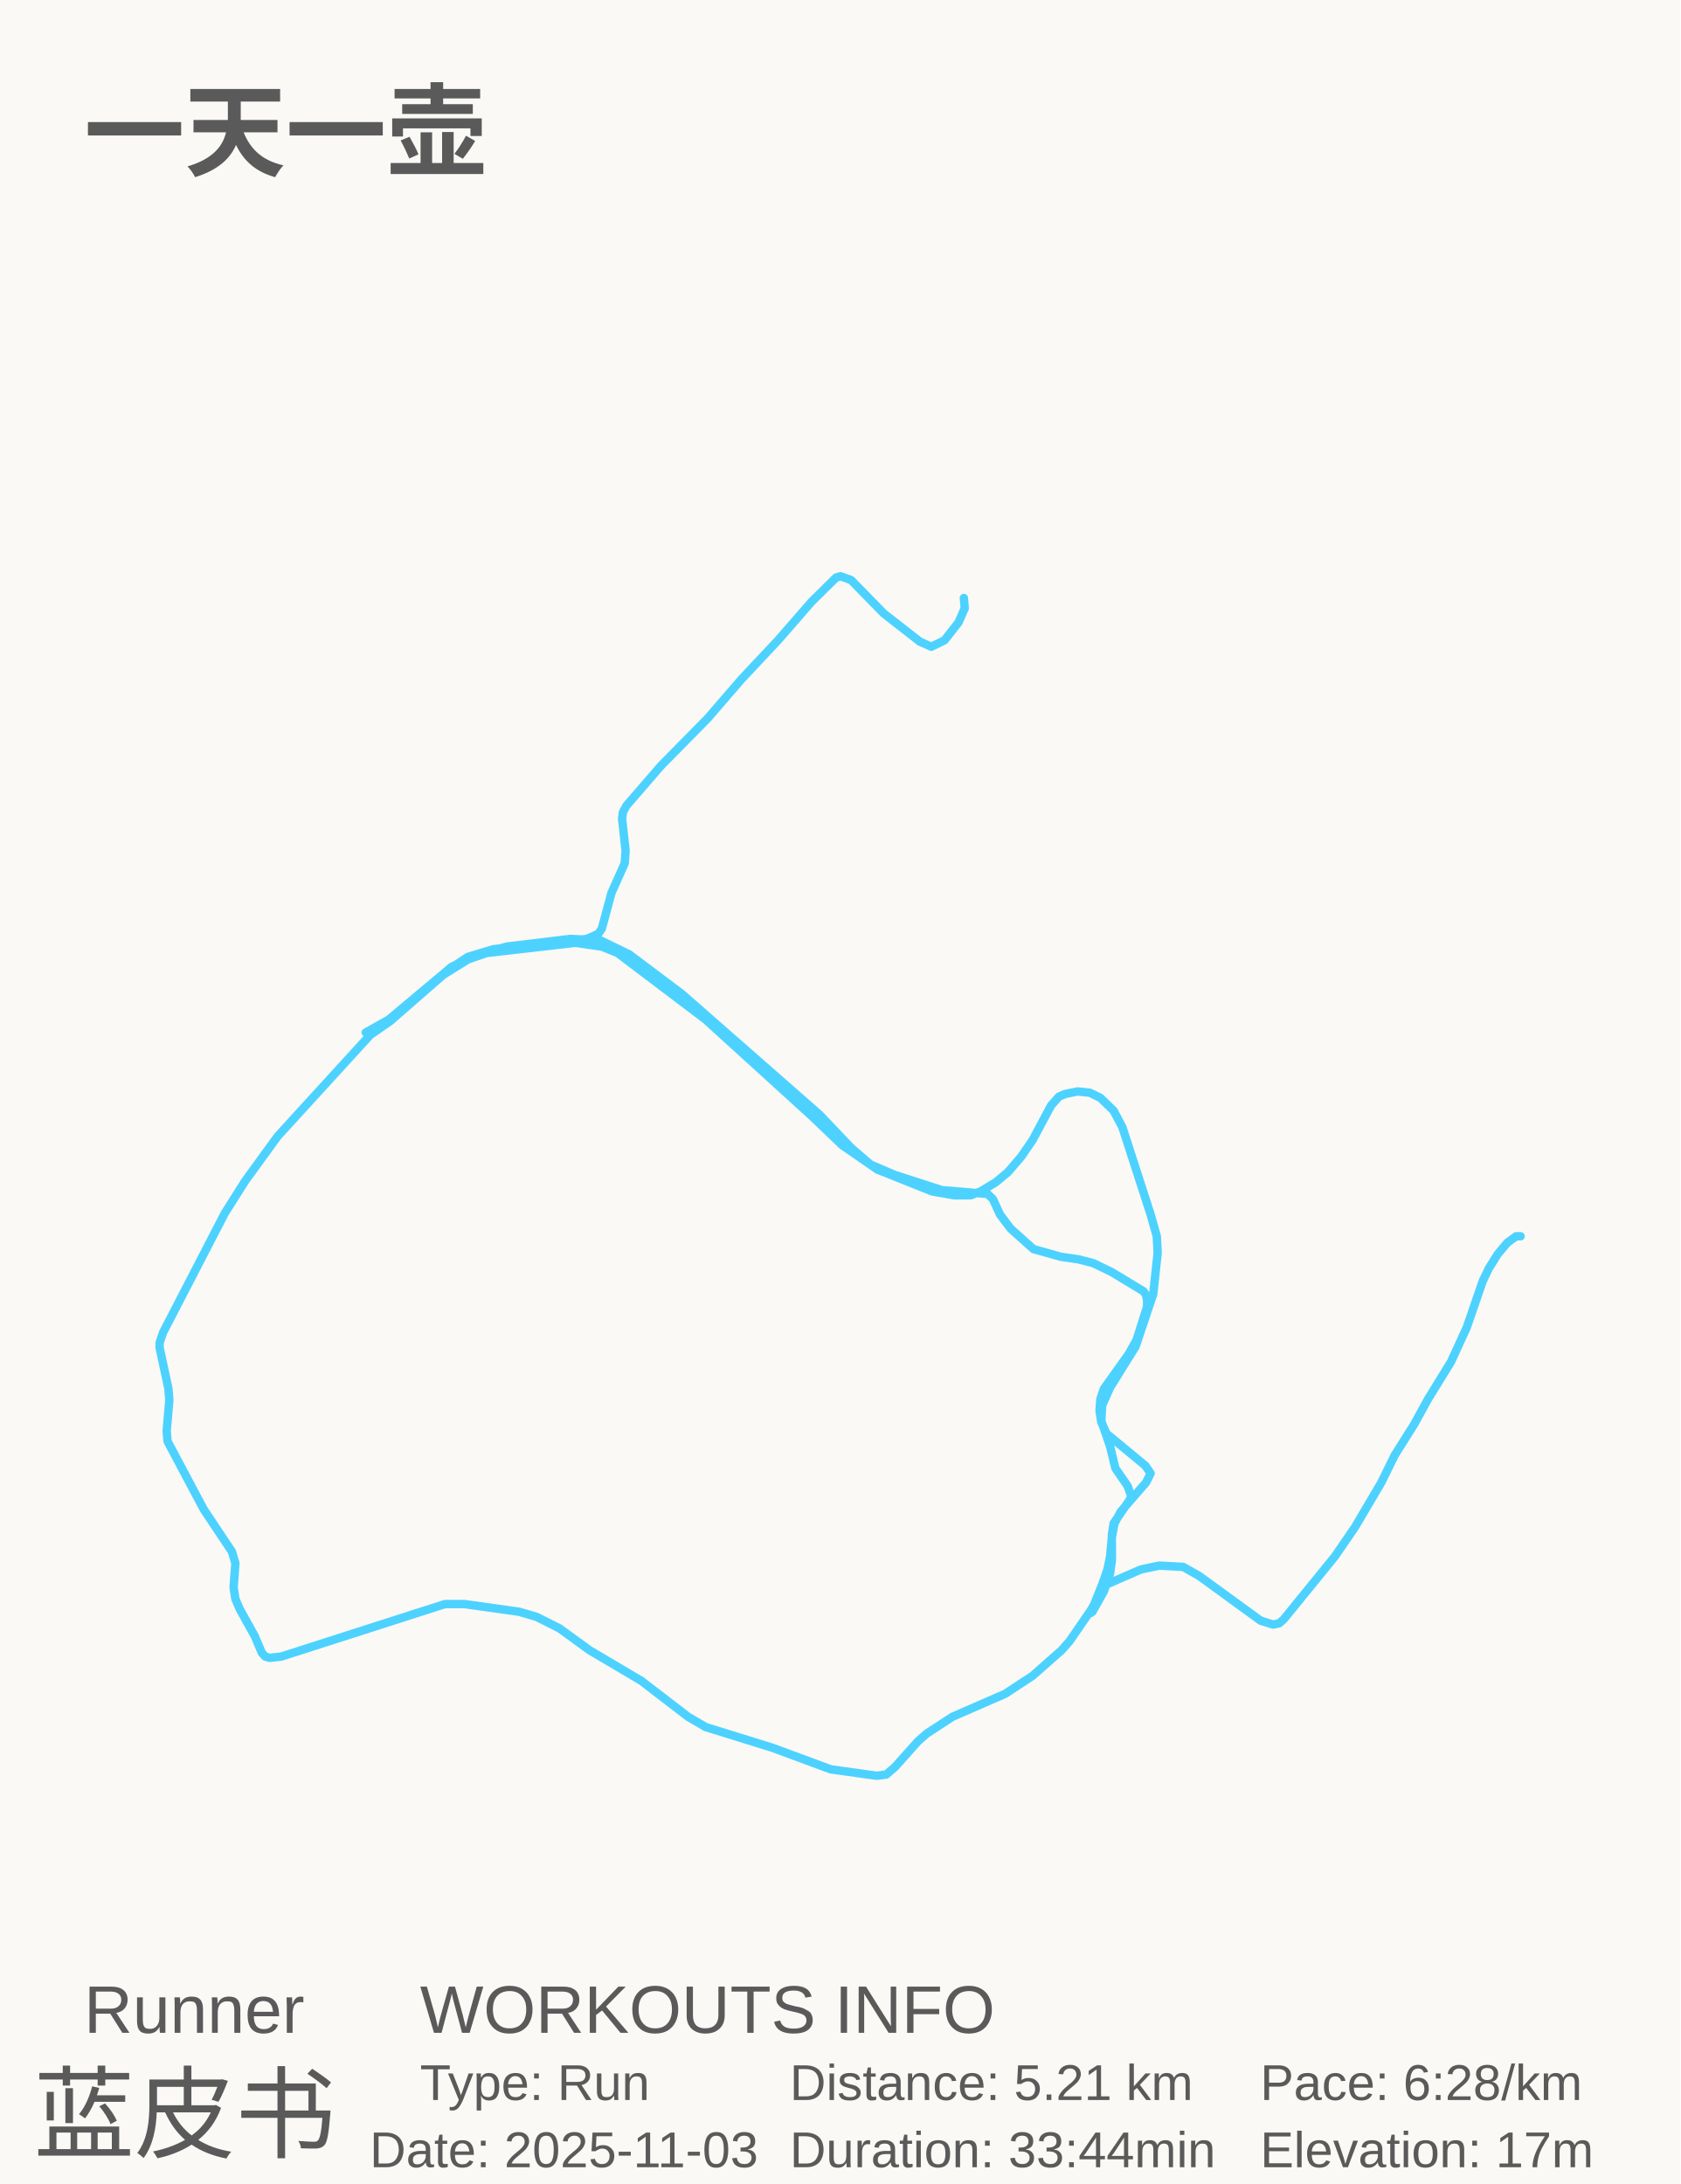
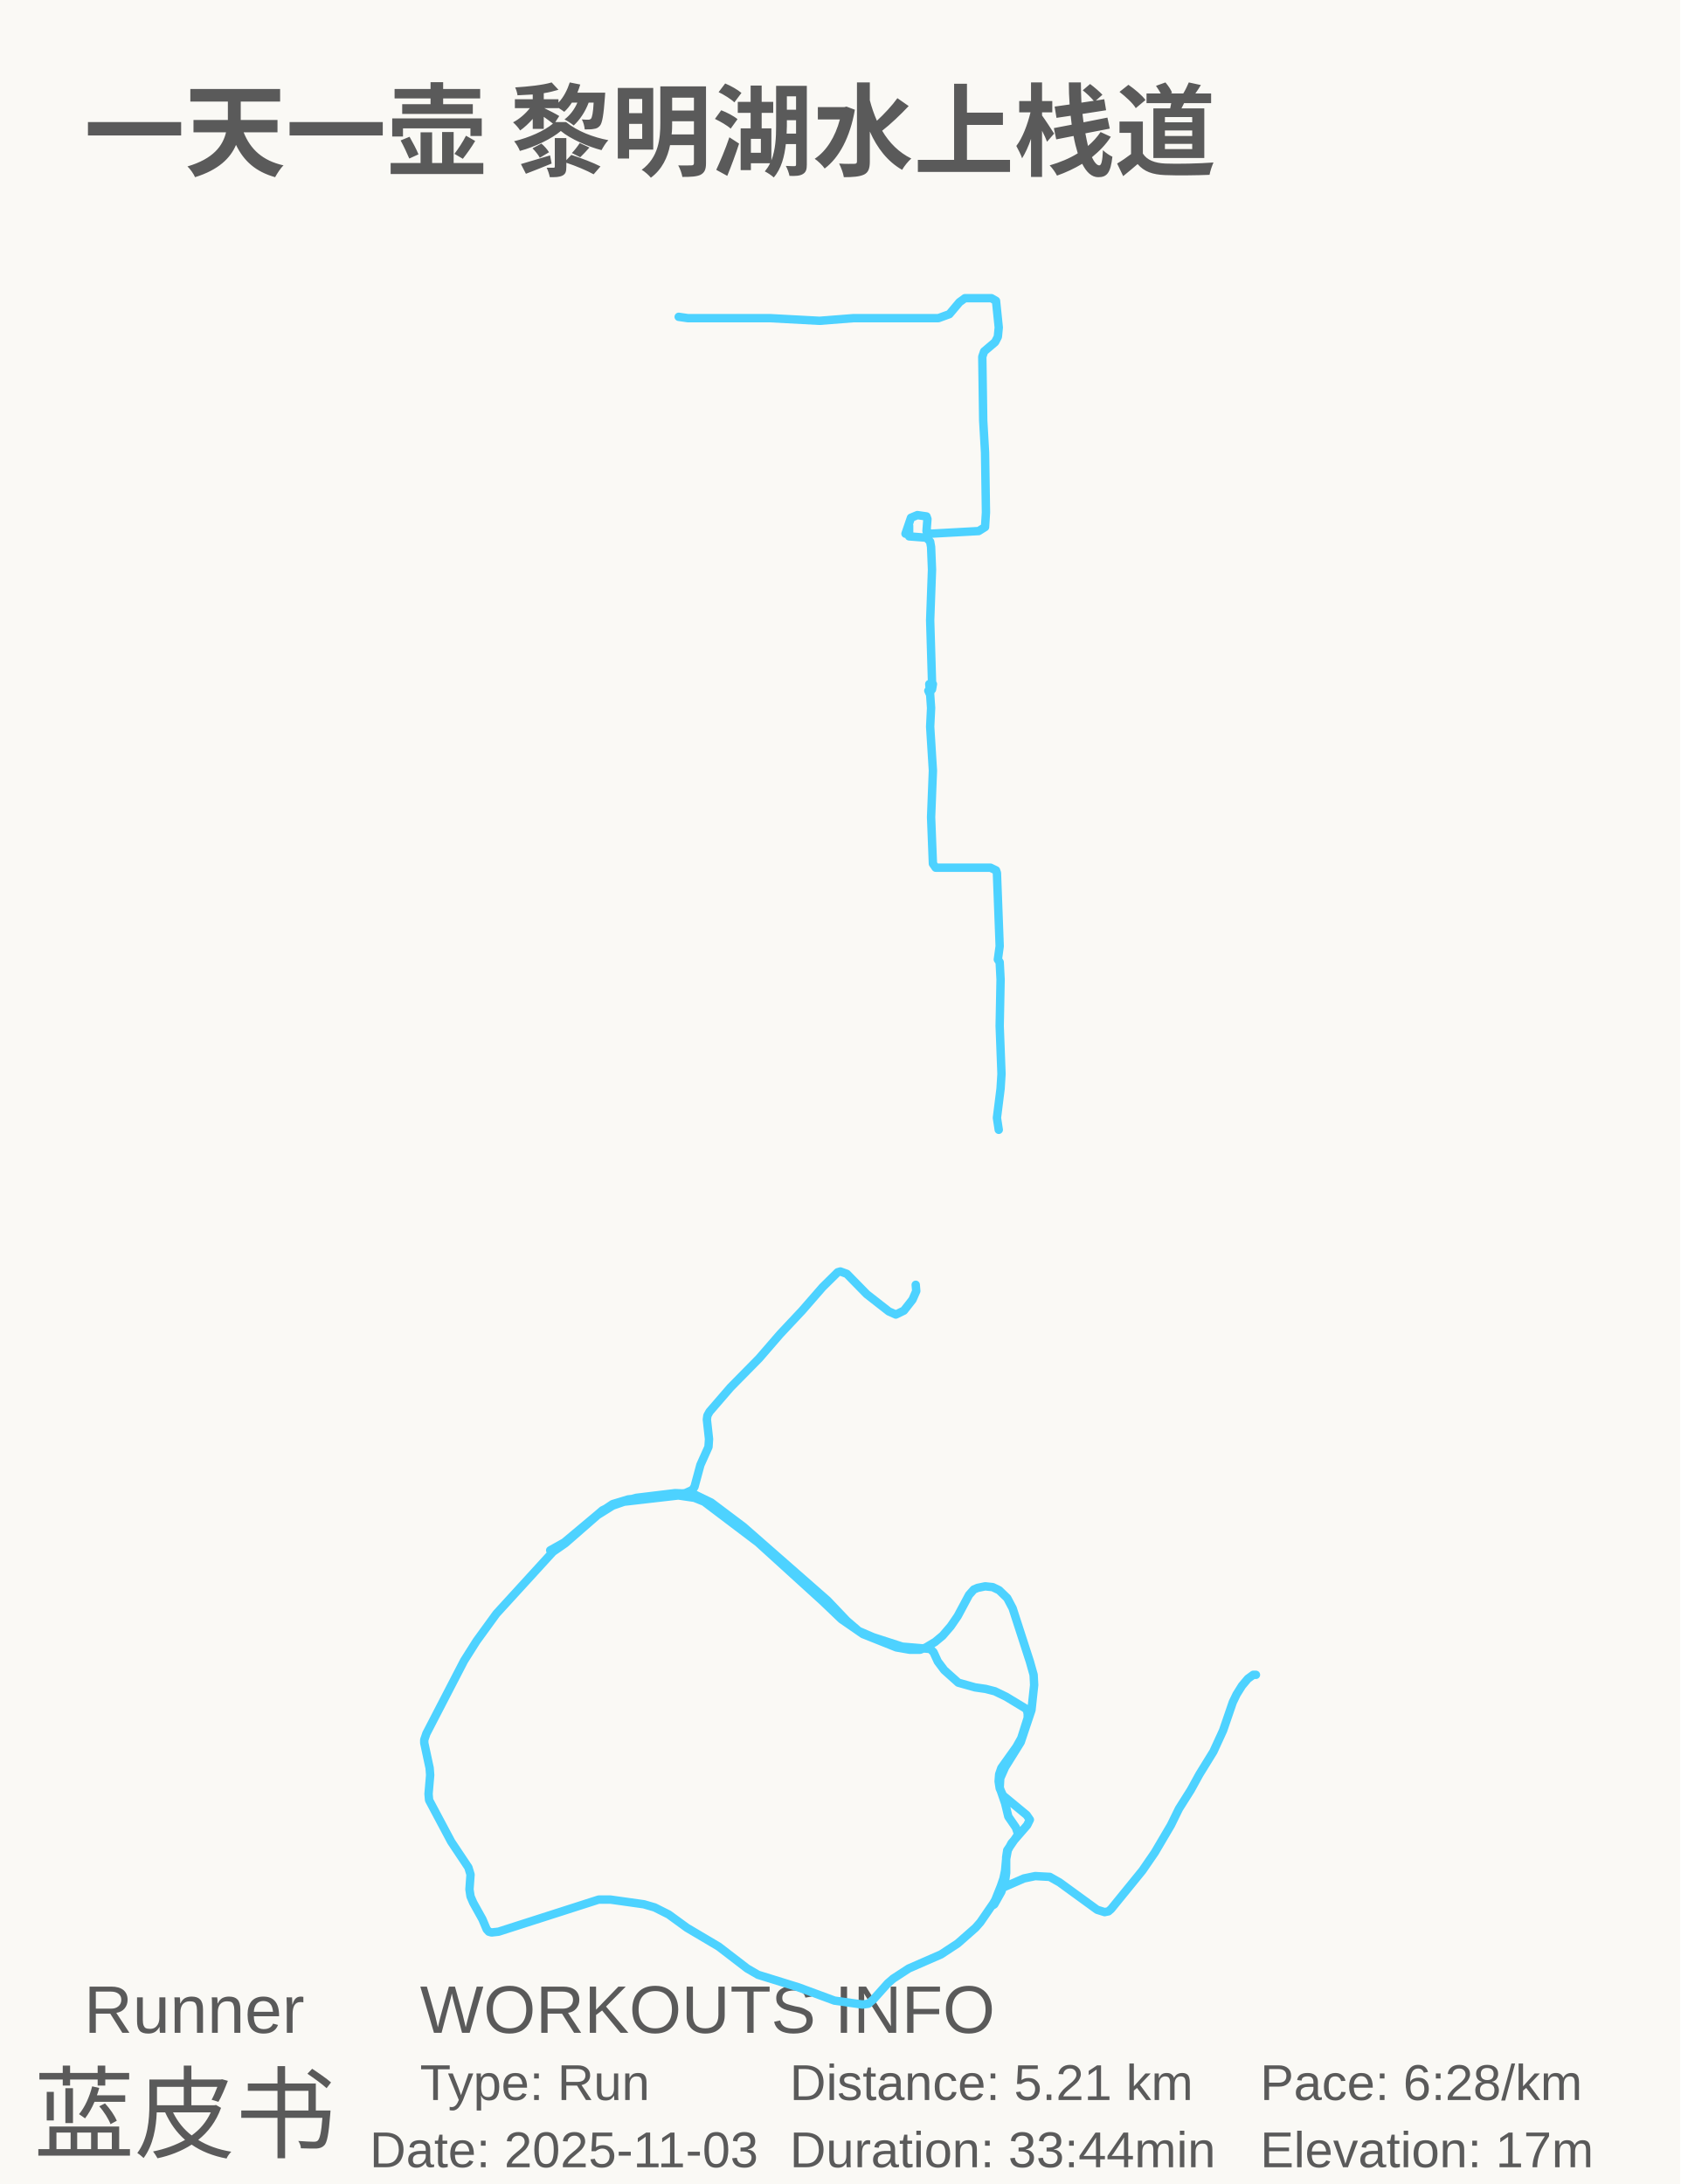
<svg xmlns="http://www.w3.org/2000/svg" baseProfile="full" height="130mm" version="1.1" viewBox="0,0,100,130" width="100mm">
  <defs />
  <rect fill="#FAF9F5" height="130" width="100" x="0" y="0" />
-   <text fill="#5A5A5A" style="font-size:6px; font-family:Arial; font-weight:bold;color:#0ed45e;" x="5" y="10">一天一壶</text>
+   <text fill="#5A5A5A" style="font-size:6px; font-family:Arial; font-weight:bold;color:#0ed45e;" x="5" y="10">一天一壶 黎明湖水上栈道</text>
  <text fill="#5A5A5A" style="font-size:4px; font-family:Arial" x="5" y="121">Runner</text>
  <text fill="#5A5A5A" style="font-size:6px; font-family:Arial" x="2" y="128">蓝皮书</text>
  <text fill="#5A5A5A" style="font-size:4px; font-family:Arial" x="25" y="121">WORKOUTS INFO</text>
  <text fill="#5A5A5A" style="font-size:3px; font-family:Arial" x="25" y="125">Type: Run</text>
  <text fill="#5A5A5A" style="font-size:3px; font-family:Arial" x="22" y="129">Date: 2025-11-03</text>
  <text fill="#5A5A5A" style="font-size:3px; font-family:Arial" x="47" y="125">Distance: 5.21 km</text>
  <text fill="#5A5A5A" style="font-size:3px; font-family:Arial" x="47" y="129">Duration: 33:44min</text>
  <text fill="#5A5A5A" style="font-size:3px; font-family:Arial" x="75" y="125">Pace: 6:28/km</text>
  <text fill="#5A5A5A" style="font-size:3px; font-family:Arial" x="75" y="129">Elevation: 17m</text>
-   <polyline fill="none" points="90.5,73.587 90.238,73.587 89.714,73.968 89.137,74.655 88.613,75.494 88.246,76.257 87.302,79.003 86.358,81.062 84.995,83.275 84.156,84.8 83.003,86.631 82.217,88.233 80.644,90.903 79.438,92.657 76.397,96.395 76.135,96.623 75.768,96.7 75.034,96.471 71.364,93.801 70.42,93.267 69.005,93.191 67.904,93.42 65.807,94.335 64.916,95.861 63.657,97.691 63.185,98.225 61.455,99.751 59.83,100.819 56.684,102.192 55.164,103.183 54.64,103.641 53.277,105.167 52.752,105.624 52.176,105.7 49.45,105.319 45.937,104.022 42.005,102.802 40.956,102.192 38.178,100.056 35.084,98.225 33.302,96.929 31.939,96.242 30.89,95.937 27.64,95.479 26.486,95.479 16.735,98.607 16.053,98.683 15.791,98.607 15.582,98.378 15.162,97.386 14.271,95.784 14.009,95.174 13.904,94.488 14.009,93.038 13.799,92.352 12.121,89.835 9.972,85.792 9.919,85.182 10.077,83.351 10.024,82.664 9.5,80.223 9.5,79.918 9.71,79.308 13.38,72.214 14.585,70.307 16.525,67.637 22.03,61.61 23.236,60.771 26.382,58.025 27.85,57.11 28.95,56.728 34.246,56.118 35.818,56.347 36.762,56.728 42.005,60.695 48.296,66.416 50.131,68.171 52.228,69.62 55.479,70.917 56.789,71.146 57.785,71.146 58.362,70.917 59.253,70.383 59.987,69.773 60.774,68.857 61.455,67.866 62.556,65.806 63.028,65.272 63.395,65.119 64.129,64.967 64.863,65.043 65.492,65.348 66.279,66.111 66.803,67.103 68.481,72.29 68.848,73.587 68.9,74.578 68.638,77.02 67.589,80.147 66.069,82.588 65.597,83.656 65.545,84.571 66.069,86.097 66.383,87.394 67.117,88.462 67.327,89.072 67.222,89.301 66.279,90.674 66.174,91.36 66.174,92.886 66.069,93.649 65.702,94.717 65.02,95.937 64.916,96.013 65.65,94.183 65.912,93.42 66.069,92.657 66.174,91.513 66.331,90.674 66.698,89.987 68.218,88.233 68.481,87.699 68.166,87.241 65.859,85.334 65.545,84.648 65.44,83.961 65.492,83.275 65.702,82.664 67.17,80.605 67.642,79.766 68.271,77.782 68.271,77.401 68.218,77.096 68.061,76.867 66.174,75.723 65.073,75.189 64.182,74.96 63.133,74.807 61.508,74.35 60.145,73.129 59.516,72.29 59.096,71.375 58.782,71.07 56.055,70.841 53.224,69.925 51.809,69.315 50.655,68.323 48.768,66.34 40.589,59.169 37.444,56.804 35.714,55.965 33.931,55.889 30.156,56.347 28.217,56.881 26.853,57.567 23.131,60.771 21.768,61.458 23.131,60.695 26.591,57.796 27.85,56.957 29.37,56.499 34.927,55.889 35.609,55.584 35.818,55.279 36.395,53.143 37.182,51.388 37.234,50.625 37.024,48.718 37.077,48.337 37.286,47.955 39.331,45.59 42.11,42.768 44.154,40.403 46.304,38.114 48.296,35.825 49.764,34.376 50.026,34.3 50.655,34.528 52.595,36.512 54.745,38.19 55.426,38.495 56.213,38.114 57.051,37.046 57.418,36.207 57.366,35.596" stroke="#4DD2FF" stroke-linecap="round" stroke-linejoin="round" stroke-width="0.5" />
+   <polyline fill="none" points="59.443,67.25 59.334,66.537 59.552,64.795 59.606,63.924 59.498,61.073 59.552,58.301 59.498,57.271 59.389,57.113 59.498,56.321 59.334,51.965 59.28,51.807 58.953,51.648 55.851,51.648 55.688,51.648 55.524,51.411 55.416,48.639 55.524,45.867 55.361,43.253 55.416,42.144 55.361,41.352 55.252,41.115 55.47,41.036 55.524,40.719 55.307,40.719 55.361,41.273 55.47,40.56 55.361,36.917 55.47,33.907 55.416,32.561 55.361,32.244 55.143,32.007 54.109,31.927 54.109,31.294 53.892,31.769 54.218,30.819 54.599,30.66 55.143,30.739 55.198,30.898 55.143,31.611 55.361,31.769 58.246,31.611 58.627,31.373 58.681,30.502 58.627,26.938 58.518,25.037 58.463,21.235 58.572,20.918 59.225,20.364 59.389,20.047 59.443,19.492 59.28,17.908 59.008,17.75 57.429,17.75 57.103,17.988 56.504,18.7 55.851,18.938 50.789,18.938 48.775,19.096 45.836,18.938 40.938,18.938 40.394,18.859" stroke="#4DD2FF" stroke-linecap="round" stroke-linejoin="round" stroke-width="0.5" />
+   <polyline fill="none" points="74.75,99.692 74.59,99.692 74.269,99.925 73.917,100.345 73.597,100.857 73.372,101.324 72.796,103.002 72.219,104.26 71.386,105.612 70.873,106.545 70.168,107.663 69.688,108.642 68.727,110.274 67.99,111.346 66.132,113.63 65.971,113.77 65.747,113.817 65.299,113.677 63.056,112.045 62.479,111.719 61.614,111.672 60.941,111.812 59.66,112.371 59.115,113.304 58.346,114.422 58.058,114.749 57,115.681 56.007,116.334 54.085,117.173 53.156,117.779 52.835,118.058 52.002,118.991 51.682,119.27 51.33,119.317 49.664,119.084 47.517,118.291 45.114,117.546 44.473,117.173 42.775,115.868 40.885,114.749 39.796,113.956 38.963,113.537 38.322,113.35 36.335,113.071 35.631,113.071 29.671,114.982 29.255,115.028 29.095,114.982 28.967,114.842 28.71,114.236 28.166,113.257 28.005,112.884 27.941,112.465 28.005,111.579 27.877,111.159 26.852,109.621 25.538,107.151 25.506,106.778 25.602,105.659 25.57,105.239 25.25,103.748 25.25,103.561 25.378,103.188 27.621,98.853 28.358,97.687 29.543,96.056 32.907,92.373 33.644,91.86 35.567,90.182 36.464,89.622 37.136,89.389 40.372,89.016 41.333,89.156 41.91,89.389 45.114,91.814 48.959,95.31 50.08,96.382 51.362,97.268 53.348,98.06 54.149,98.2 54.758,98.2 55.11,98.06 55.655,97.734 56.103,97.361 56.584,96.802 57,96.196 57.673,94.937 57.962,94.611 58.186,94.517 58.634,94.424 59.083,94.471 59.467,94.657 59.948,95.123 60.268,95.729 61.294,98.899 61.518,99.692 61.55,100.298 61.39,101.79 60.749,103.701 59.82,105.193 59.532,105.845 59.5,106.405 59.82,107.337 60.012,108.129 60.461,108.782 60.589,109.155 60.525,109.295 59.948,110.134 59.884,110.553 59.884,111.486 59.82,111.952 59.596,112.605 59.179,113.35 59.115,113.397 59.564,112.278 59.724,111.812 59.82,111.346 59.884,110.647 59.98,110.134 60.204,109.714 61.133,108.642 61.294,108.316 61.101,108.036 59.692,106.871 59.5,106.451 59.435,106.032 59.467,105.612 59.596,105.239 60.493,103.981 60.781,103.468 61.166,102.256 61.166,102.023 61.133,101.836 61.037,101.696 59.884,100.997 59.211,100.671 58.667,100.531 58.026,100.438 57.033,100.158 56.2,99.412 55.815,98.899 55.559,98.34 55.367,98.154 53.7,98.014 51.97,97.454 51.105,97.081 50.4,96.475 49.247,95.263 44.249,90.881 42.327,89.436 41.269,88.923 40.18,88.877 37.873,89.156 36.688,89.483 35.855,89.902 33.58,91.86 32.747,92.28 33.58,91.814 35.695,90.042 36.464,89.529 37.393,89.25 40.789,88.877 41.205,88.69 41.333,88.504 41.686,87.198 42.167,86.126 42.199,85.66 42.07,84.494 42.102,84.261 42.231,84.028 43.48,82.583 45.178,80.858 46.428,79.413 47.741,78.014 48.959,76.615 49.856,75.73 50.016,75.683 50.4,75.823 51.586,77.035 52.9,78.061 53.316,78.247 53.797,78.014 54.309,77.361 54.533,76.849 54.501,76.476" stroke="#4DD2FF" stroke-linecap="round" stroke-linejoin="round" stroke-width="0.5" />
</svg>
